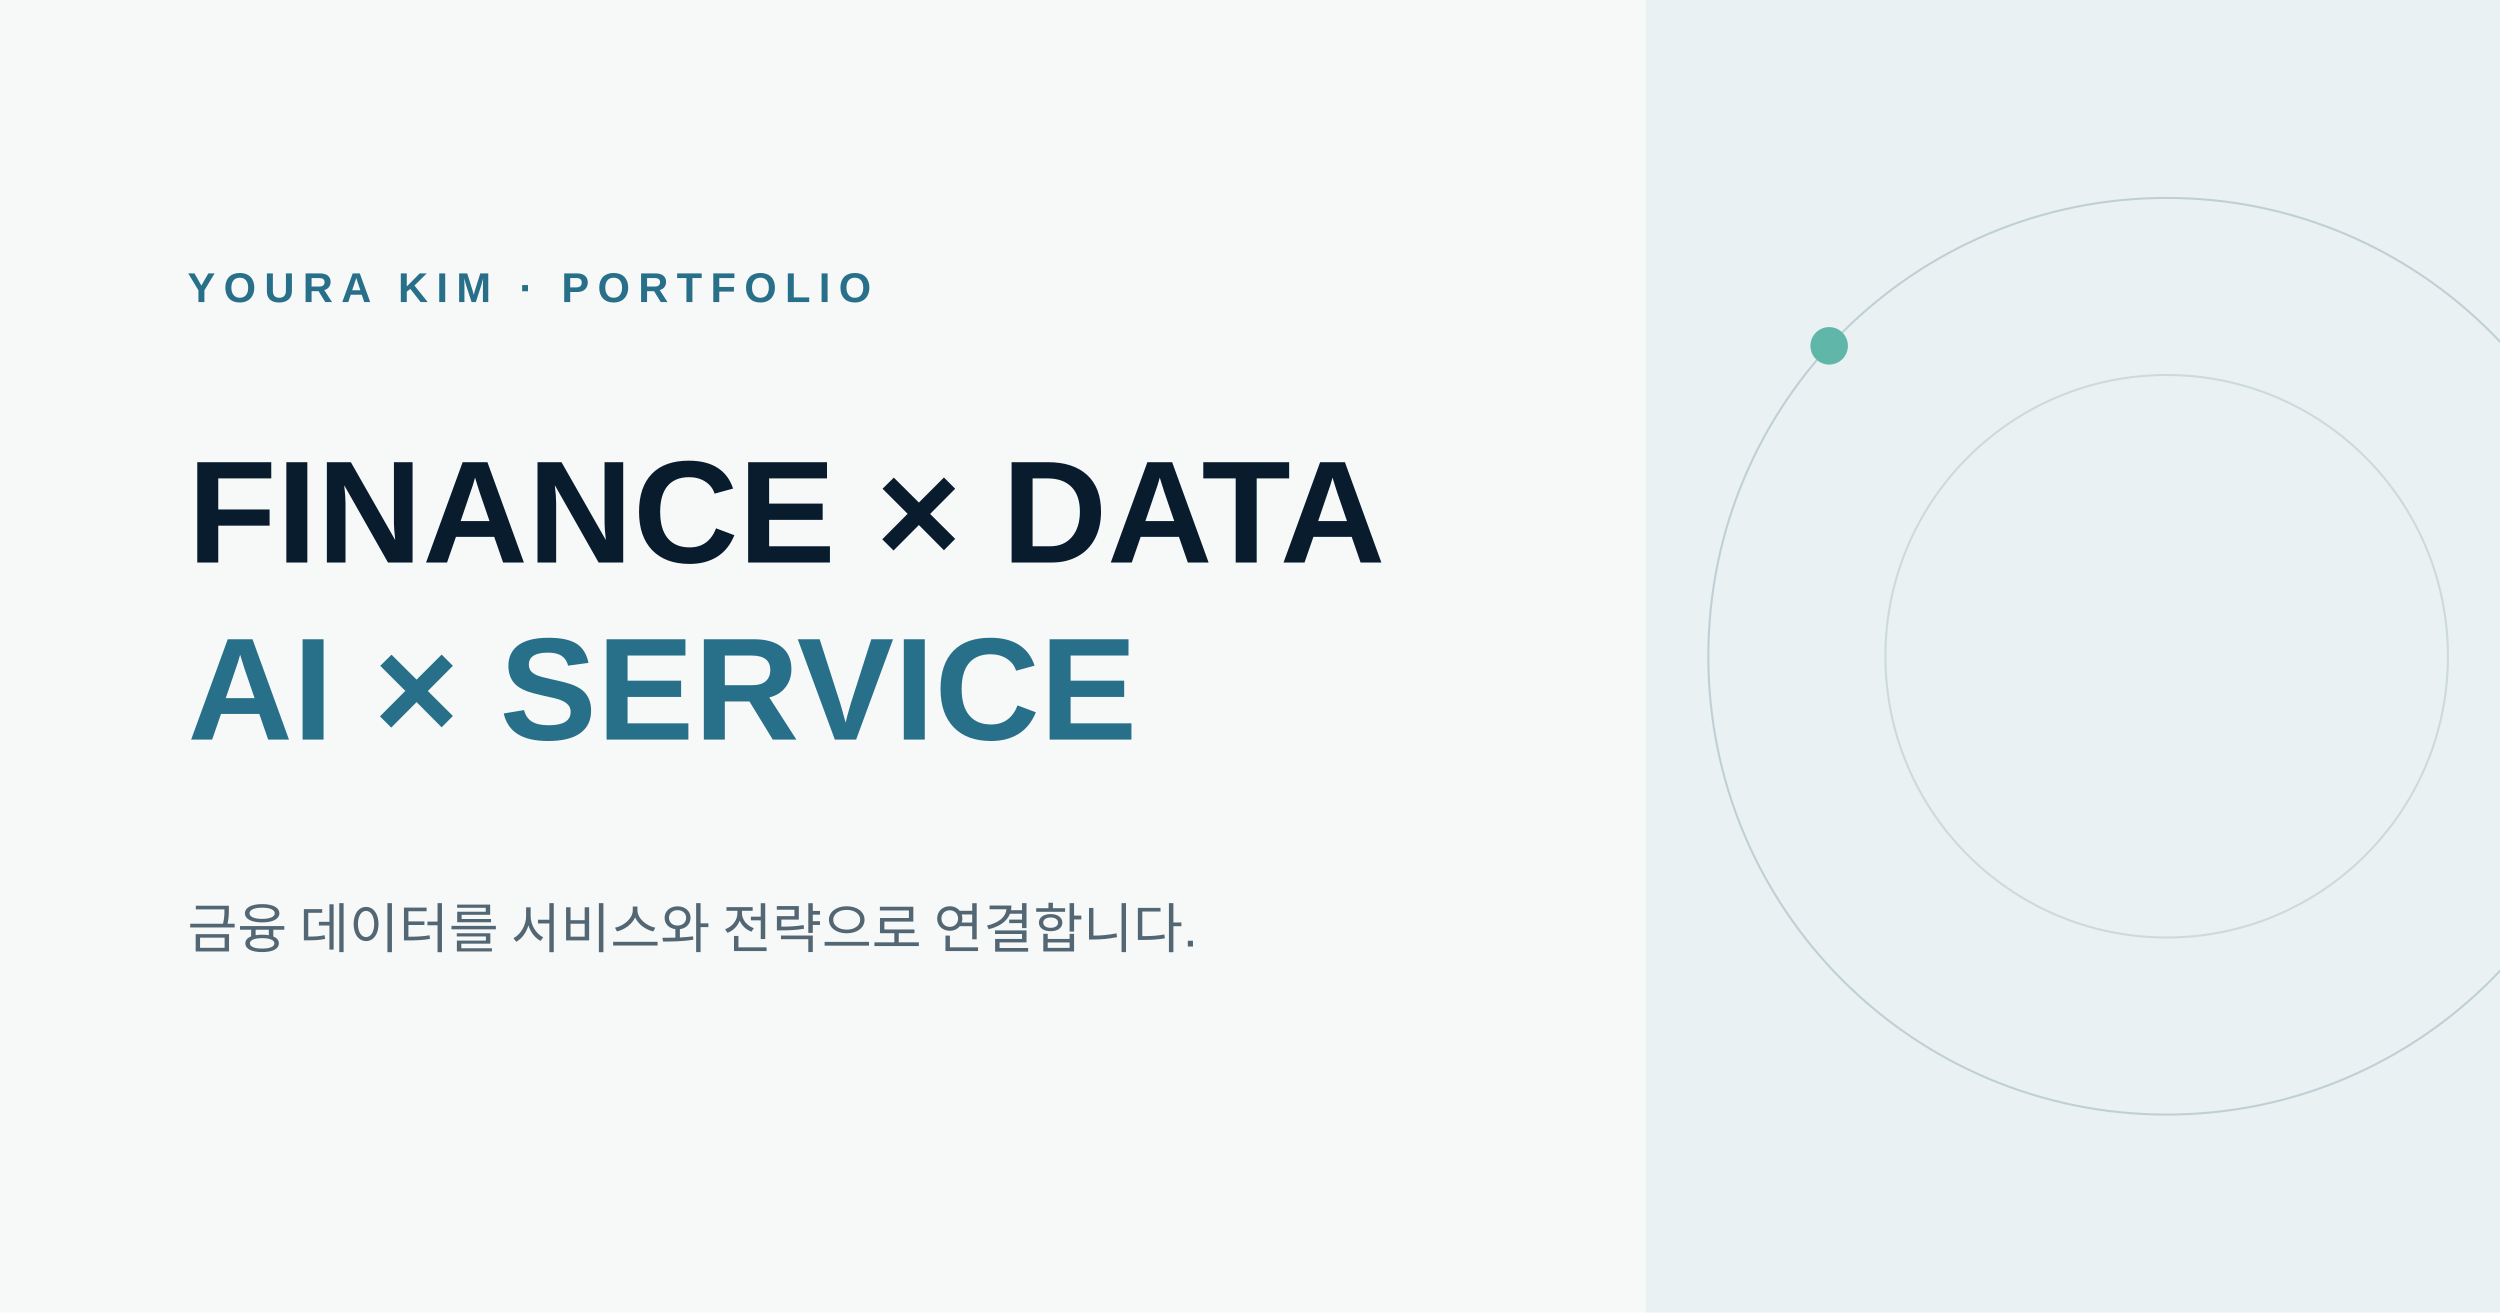
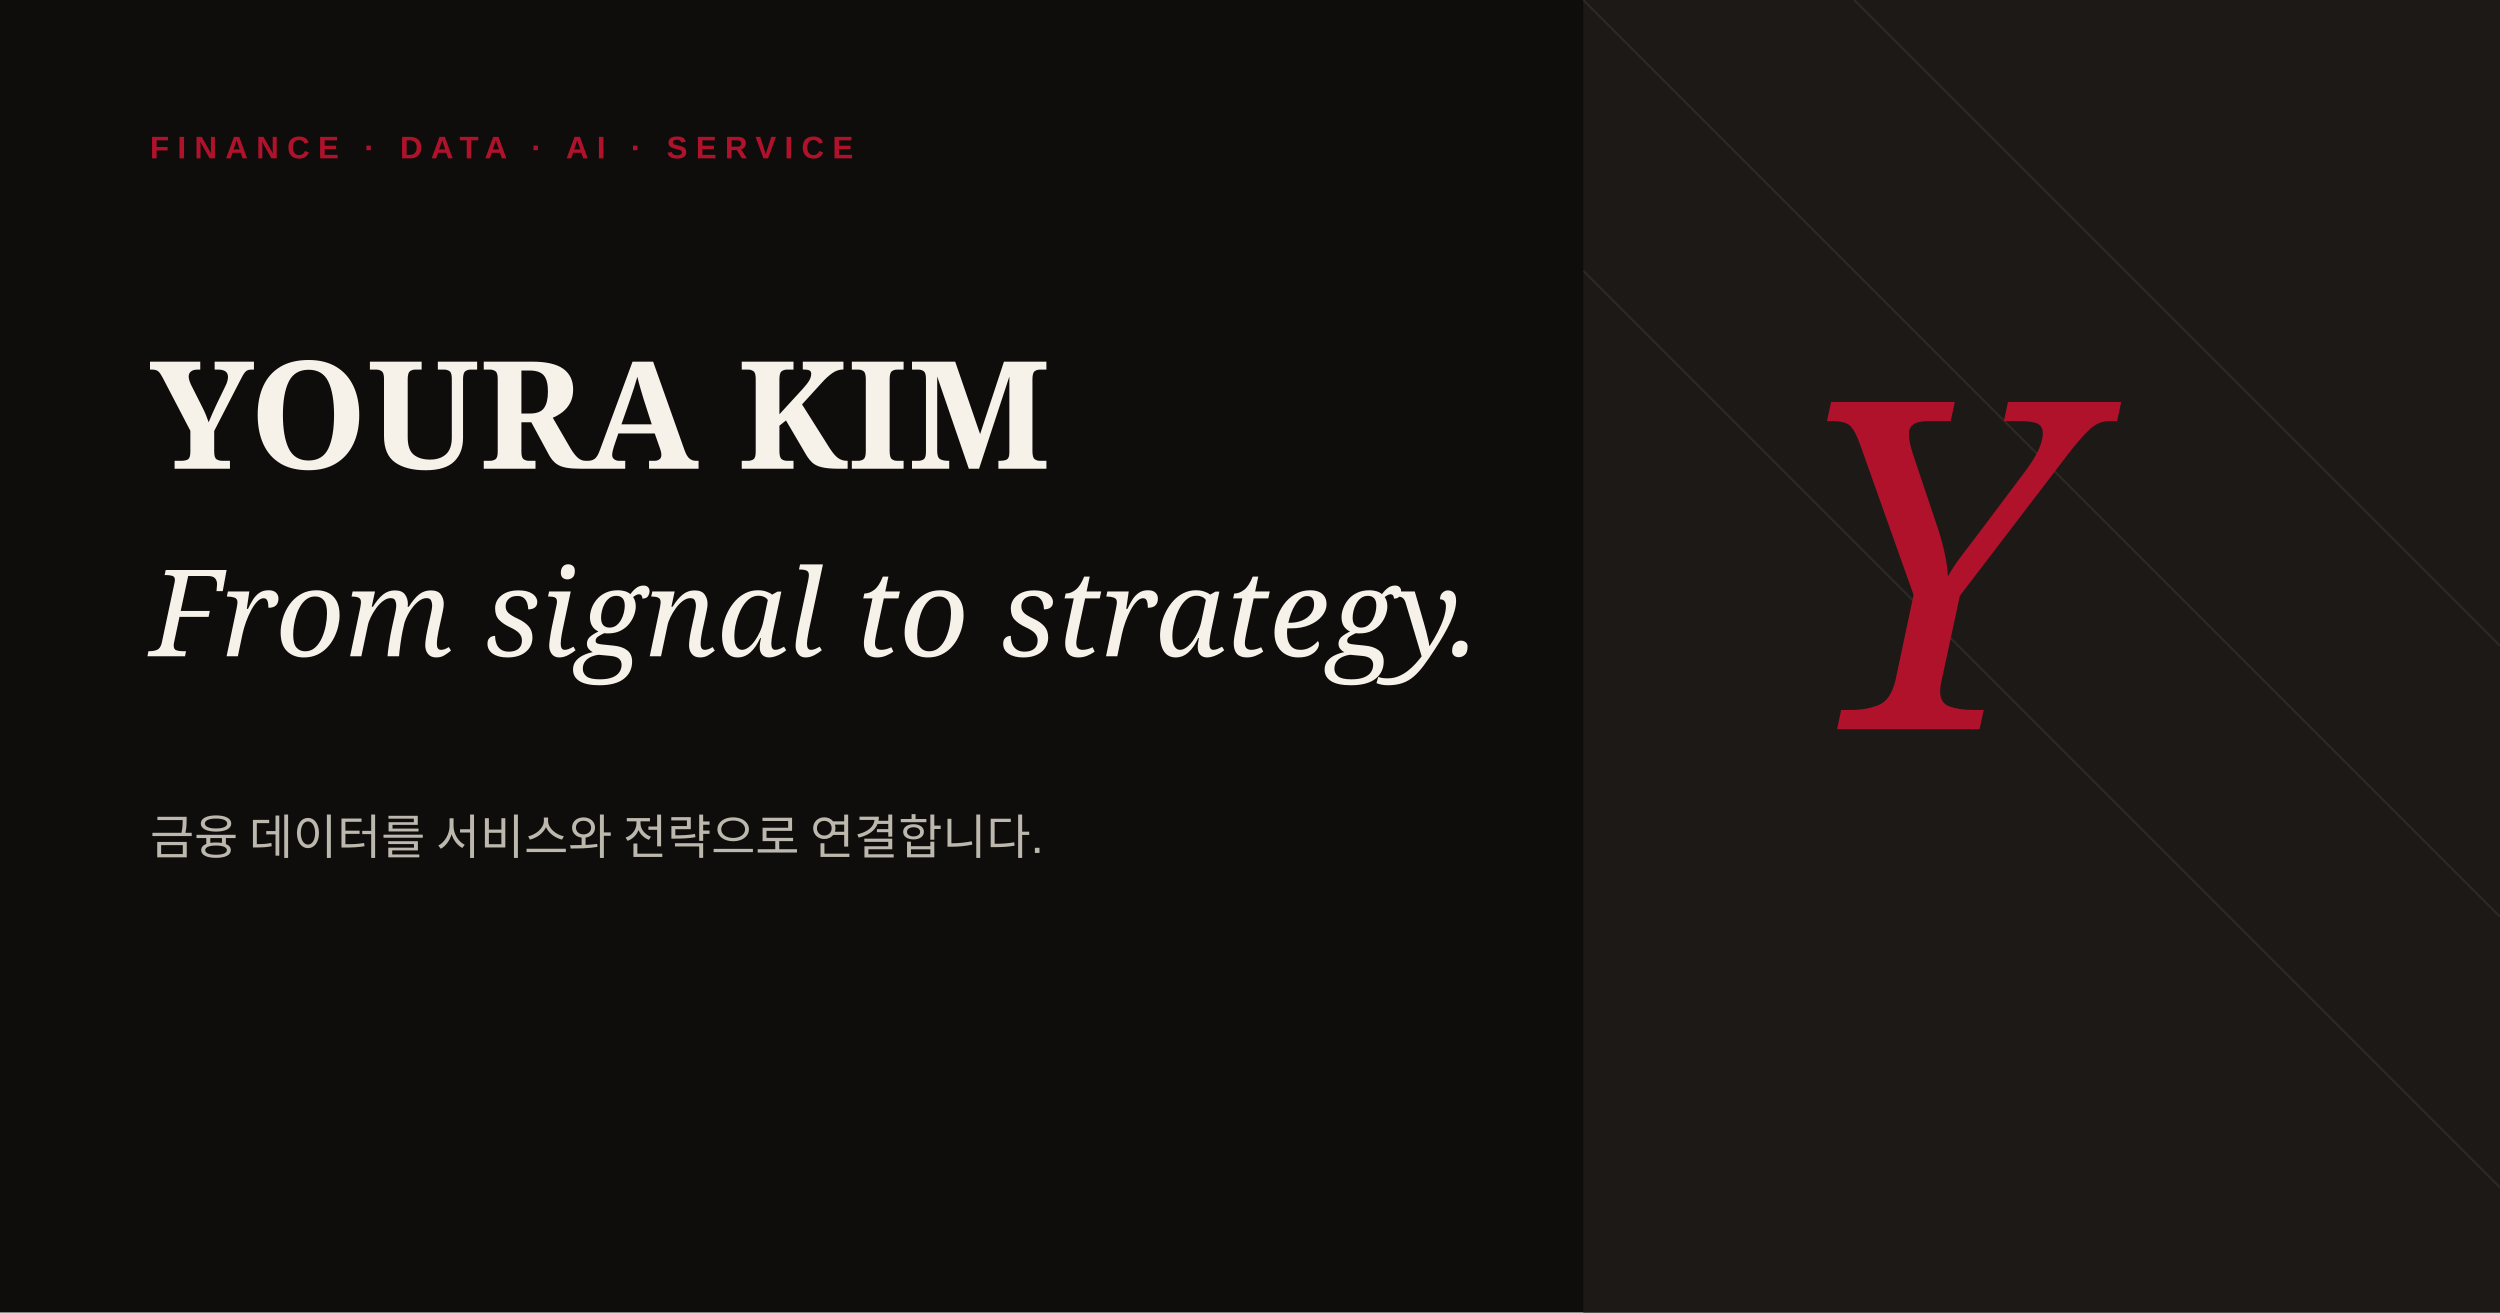
<svg xmlns="http://www.w3.org/2000/svg" width="1200" height="630" viewBox="0 0 1200 630">
-   <rect width="1200" height="630" fill="#f7f9f9" />
-   <rect x="790" width="410" height="630" fill="#eaf1f2" />
-   <circle cx="1040" cy="315" r="220" fill="none" stroke="#bfd0d5" />
-   <circle cx="1040" cy="315" r="135" fill="none" stroke="#ccdadc" />
-   <circle cx="878" cy="166" r="9" fill="#61b6aa" />
-   <text x="90" y="145" font-family="Arial,sans-serif" font-size="20" font-weight="700" letter-spacing="4" fill="#286f89">YOURA KIM · PORTFOLIO</text>
-   <text x="90" y="270" font-family="Arial,sans-serif" font-size="70" font-weight="700" fill="#091c2e">FINANCE × DATA</text>
-   <text x="90" y="355" font-family="Arial,sans-serif" font-size="70" font-weight="700" fill="#286f89">AI × SERVICE</text>
-   <text x="90" y="455" font-family="Arial,sans-serif" font-size="26" fill="#536674">금융 데이터를 서비스와 전략으로 연결합니다.</text>
+   <rect width="1200" height="630" fill="#0f0d0b" />
+   <rect x="760" width="440" height="630" fill="#1c1916" />
+   <path d="M760 0 1200 440M760 130l440 440M890 0l310 310" stroke="#f6f2ea" stroke-opacity=".08" />
+   <text x="72" y="76" font-family="Arial,sans-serif" font-size="15" font-weight="700" letter-spacing="4" fill="#b0122c">FINANCE · DATA · AI · SERVICE</text>
+   <text x="72" y="225" font-family="Georgia,serif" font-size="72" font-weight="700" fill="#f6f2ea">YOURA KIM</text>
+   <text x="72" y="315" font-family="Georgia,serif" font-size="58" font-style="italic" fill="#f6f2ea">From signal to strategy.</text>
+   <text x="72" y="410" font-family="Arial,sans-serif" font-size="23" fill="#bdb8ae">금융 데이터를 서비스와 전략으로 연결합니다.</text>
+   <text x="860" y="350" font-family="Georgia,serif" font-size="220" font-style="italic" fill="#b0122c">Y</text>
</svg>
